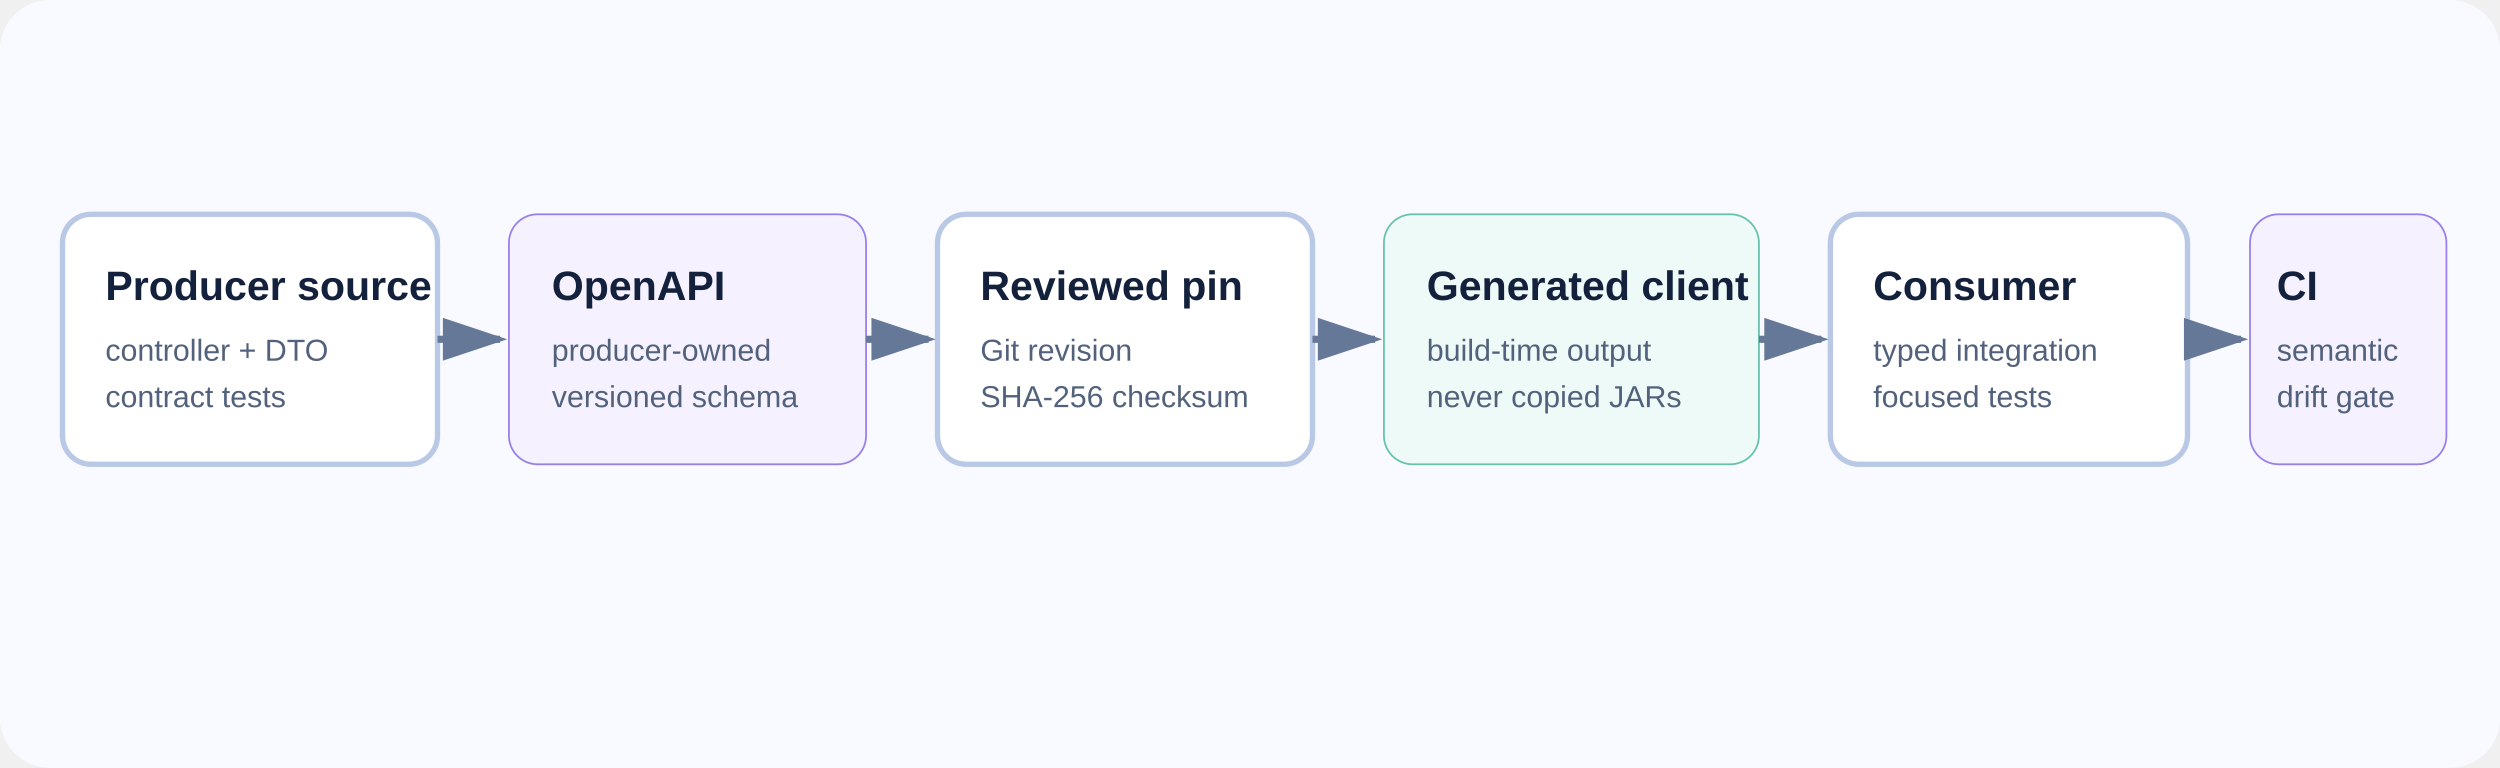
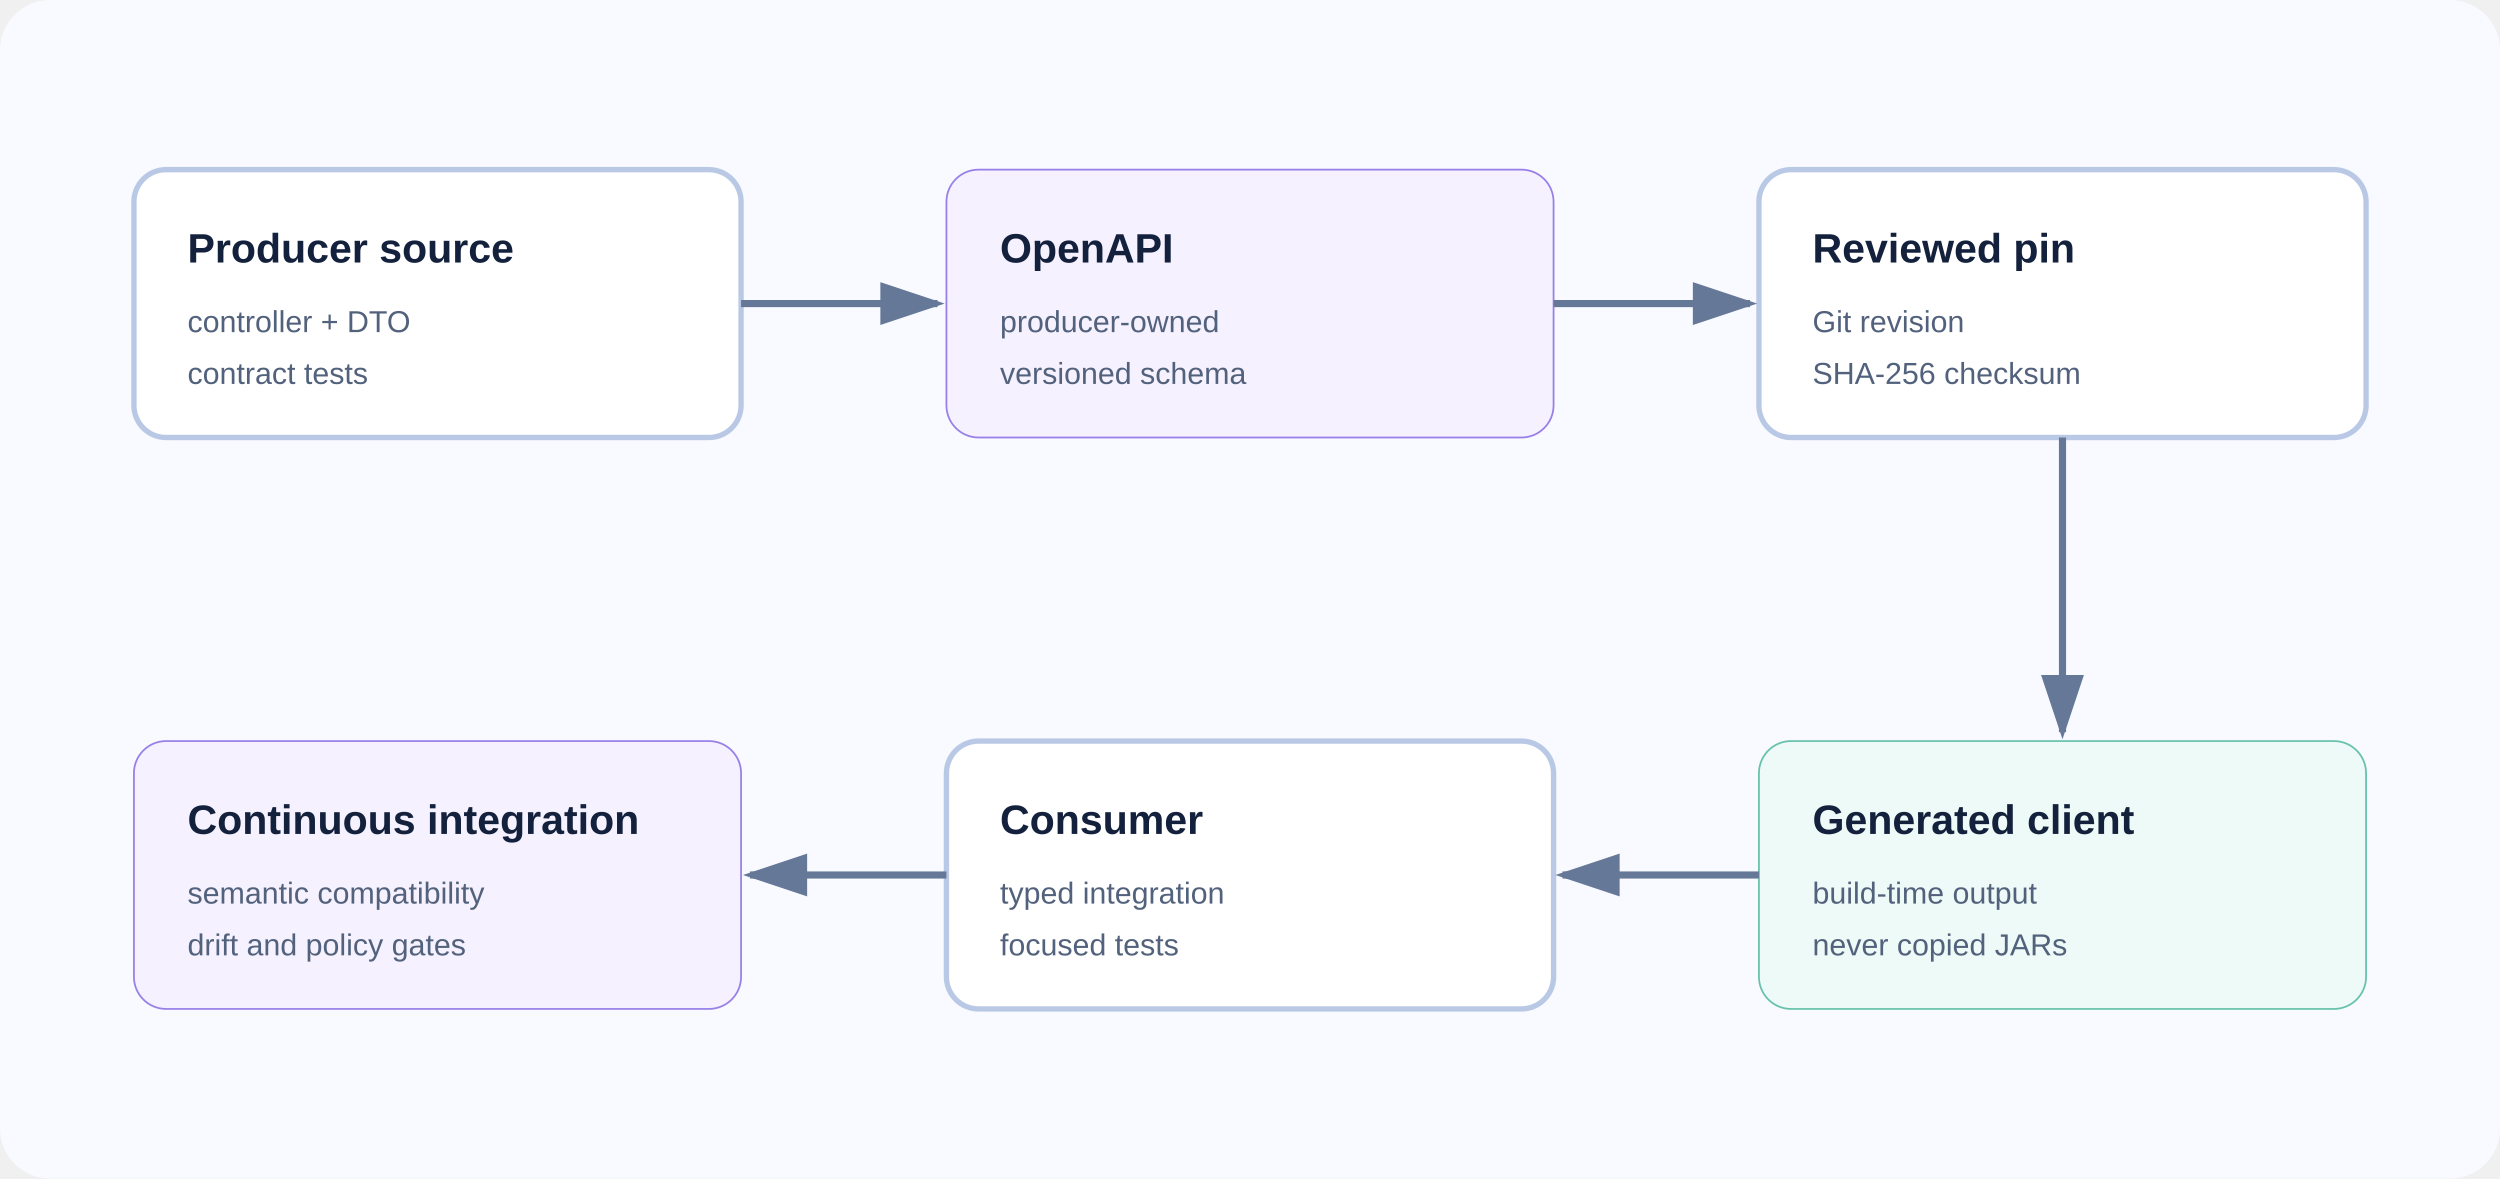
- <svg xmlns="http://www.w3.org/2000/svg" width="1400" height="430" viewBox="0 0 1400 430">
+ <svg xmlns="http://www.w3.org/2000/svg" width="1400" height="660" viewBox="0 0 1400 660">
  <defs>
    <style>.h{font:800 23px Arial;fill:#14213d}.p{font:17px Arial;fill:#53627c}.b{fill:#fff;stroke:#b9c9e5;stroke-width:3}.v{fill:#f5f1ff;stroke:#9880e8}.g{fill:#eefaf7;stroke:#68c2ab}.a{stroke:#657897;stroke-width:4;fill:none;marker-end:url(#m)}</style>
    <marker id="m" markerWidth="10" markerHeight="10" refX="8" refY="3" orient="auto">
      <path d="M0,0 L0,6 L9,3 z" fill="#657897" />
    </marker>
  </defs>
-   <rect width="1400" height="430" rx="28" fill="#f8faff" />
-   <g transform="translate(35 120)">
-     <rect class="b" width="210" height="140" rx="16" />
-     <text class="h" x="24" y="48">Producer source</text>
-     <text class="p" x="24" y="82">controller + DTO</text>
-     <text class="p" x="24" y="108">contract tests</text>
+   <rect width="1400" height="660" rx="28" fill="#f8faff" />
+   <g transform="translate(75 95)">
+     <rect class="b" width="340" height="150" rx="18" />
+     <text class="h" x="30" y="52">Producer source</text>
+     <text class="p" x="30" y="91">controller + DTO</text>
+     <text class="p" x="30" y="120">contract tests</text>
  </g>
-   <g transform="translate(285 120)">
-     <rect class="v" width="200" height="140" rx="16" />
-     <text class="h" x="24" y="48">OpenAPI</text>
-     <text class="p" x="24" y="82">producer-owned</text>
-     <text class="p" x="24" y="108">versioned schema</text>
+   <g transform="translate(530 95)">
+     <rect class="v" width="340" height="150" rx="18" />
+     <text class="h" x="30" y="52">OpenAPI</text>
+     <text class="p" x="30" y="91">producer-owned</text>
+     <text class="p" x="30" y="120">versioned schema</text>
  </g>
-   <g transform="translate(525 120)">
-     <rect class="b" width="210" height="140" rx="16" />
-     <text class="h" x="24" y="48">Reviewed pin</text>
-     <text class="p" x="24" y="82">Git revision</text>
-     <text class="p" x="24" y="108">SHA-256 checksum</text>
+   <g transform="translate(985 95)">
+     <rect class="b" width="340" height="150" rx="18" />
+     <text class="h" x="30" y="52">Reviewed pin</text>
+     <text class="p" x="30" y="91">Git revision</text>
+     <text class="p" x="30" y="120">SHA-256 checksum</text>
  </g>
-   <g transform="translate(775 120)">
-     <rect class="g" width="210" height="140" rx="16" />
-     <text class="h" x="24" y="48">Generated client</text>
-     <text class="p" x="24" y="82">build-time output</text>
-     <text class="p" x="24" y="108">never copied JARs</text>
+   <g transform="translate(985 415)">
+     <rect class="g" width="340" height="150" rx="18" />
+     <text class="h" x="30" y="52">Generated client</text>
+     <text class="p" x="30" y="91">build-time output</text>
+     <text class="p" x="30" y="120">never copied JARs</text>
  </g>
-   <g transform="translate(1025 120)">
-     <rect class="b" width="200" height="140" rx="16" />
-     <text class="h" x="24" y="48">Consumer</text>
-     <text class="p" x="24" y="82">typed integration</text>
-     <text class="p" x="24" y="108">focused tests</text>
+   <g transform="translate(530 415)">
+     <rect class="b" width="340" height="150" rx="18" />
+     <text class="h" x="30" y="52">Consumer</text>
+     <text class="p" x="30" y="91">typed integration</text>
+     <text class="p" x="30" y="120">focused tests</text>
  </g>
-   <g transform="translate(1260 120)">
-     <rect class="v" width="110" height="140" rx="16" />
-     <text class="h" x="15" y="48">CI</text>
-     <text class="p" x="15" y="82">semantic</text>
-     <text class="p" x="15" y="108">drift gate</text>
+   <g transform="translate(75 415)">
+     <rect class="v" width="340" height="150" rx="18" />
+     <text class="h" x="30" y="52">Continuous integration</text>
+     <text class="p" x="30" y="91">semantic compatibility</text>
+     <text class="p" x="30" y="120">drift and policy gates</text>
  </g>
-   <path class="a" d="M245 190 H280" />
-   <path class="a" d="M485 190 H520" />
-   <path class="a" d="M735 190 H770" />
-   <path class="a" d="M985 190 H1020" />
-   <path class="a" d="M1225 190 H1255" />
+   <path class="a" d="M415 170 H525" />
+   <path class="a" d="M870 170 H980" />
+   <path class="a" d="M1155 245 V410" />
+   <path class="a" d="M985 490 H875" />
+   <path class="a" d="M530 490 H420" />
</svg>
